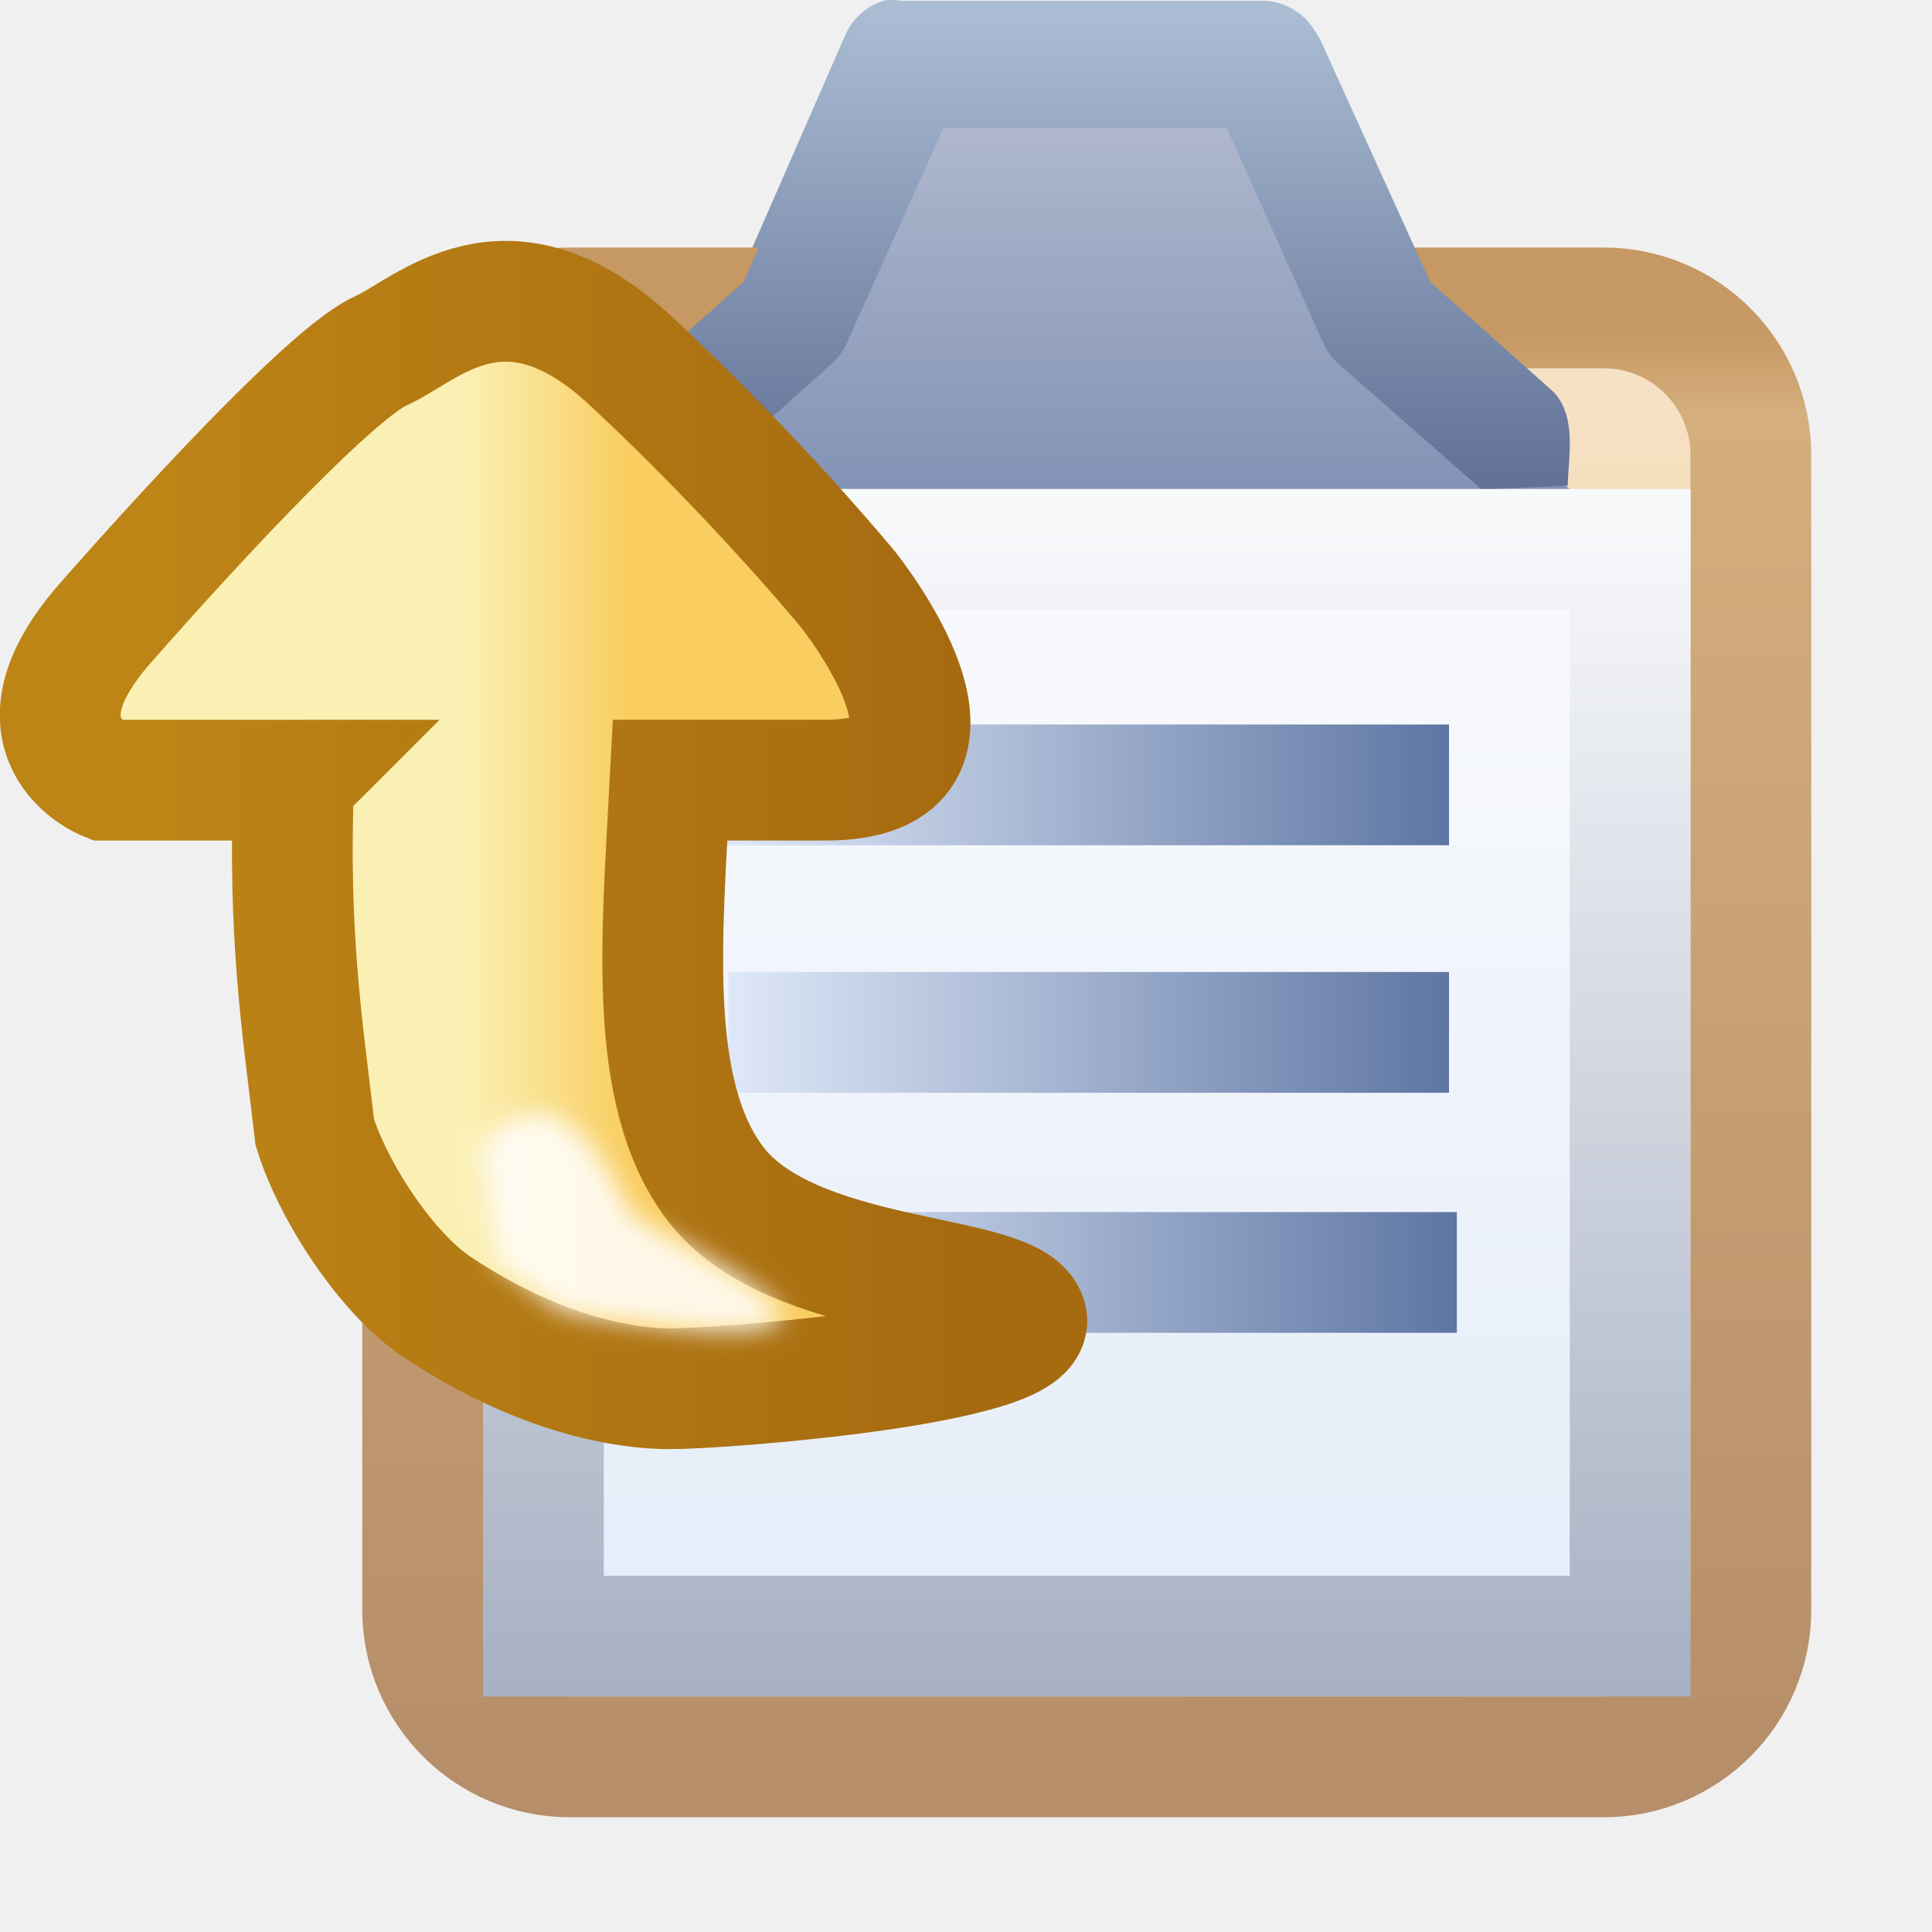
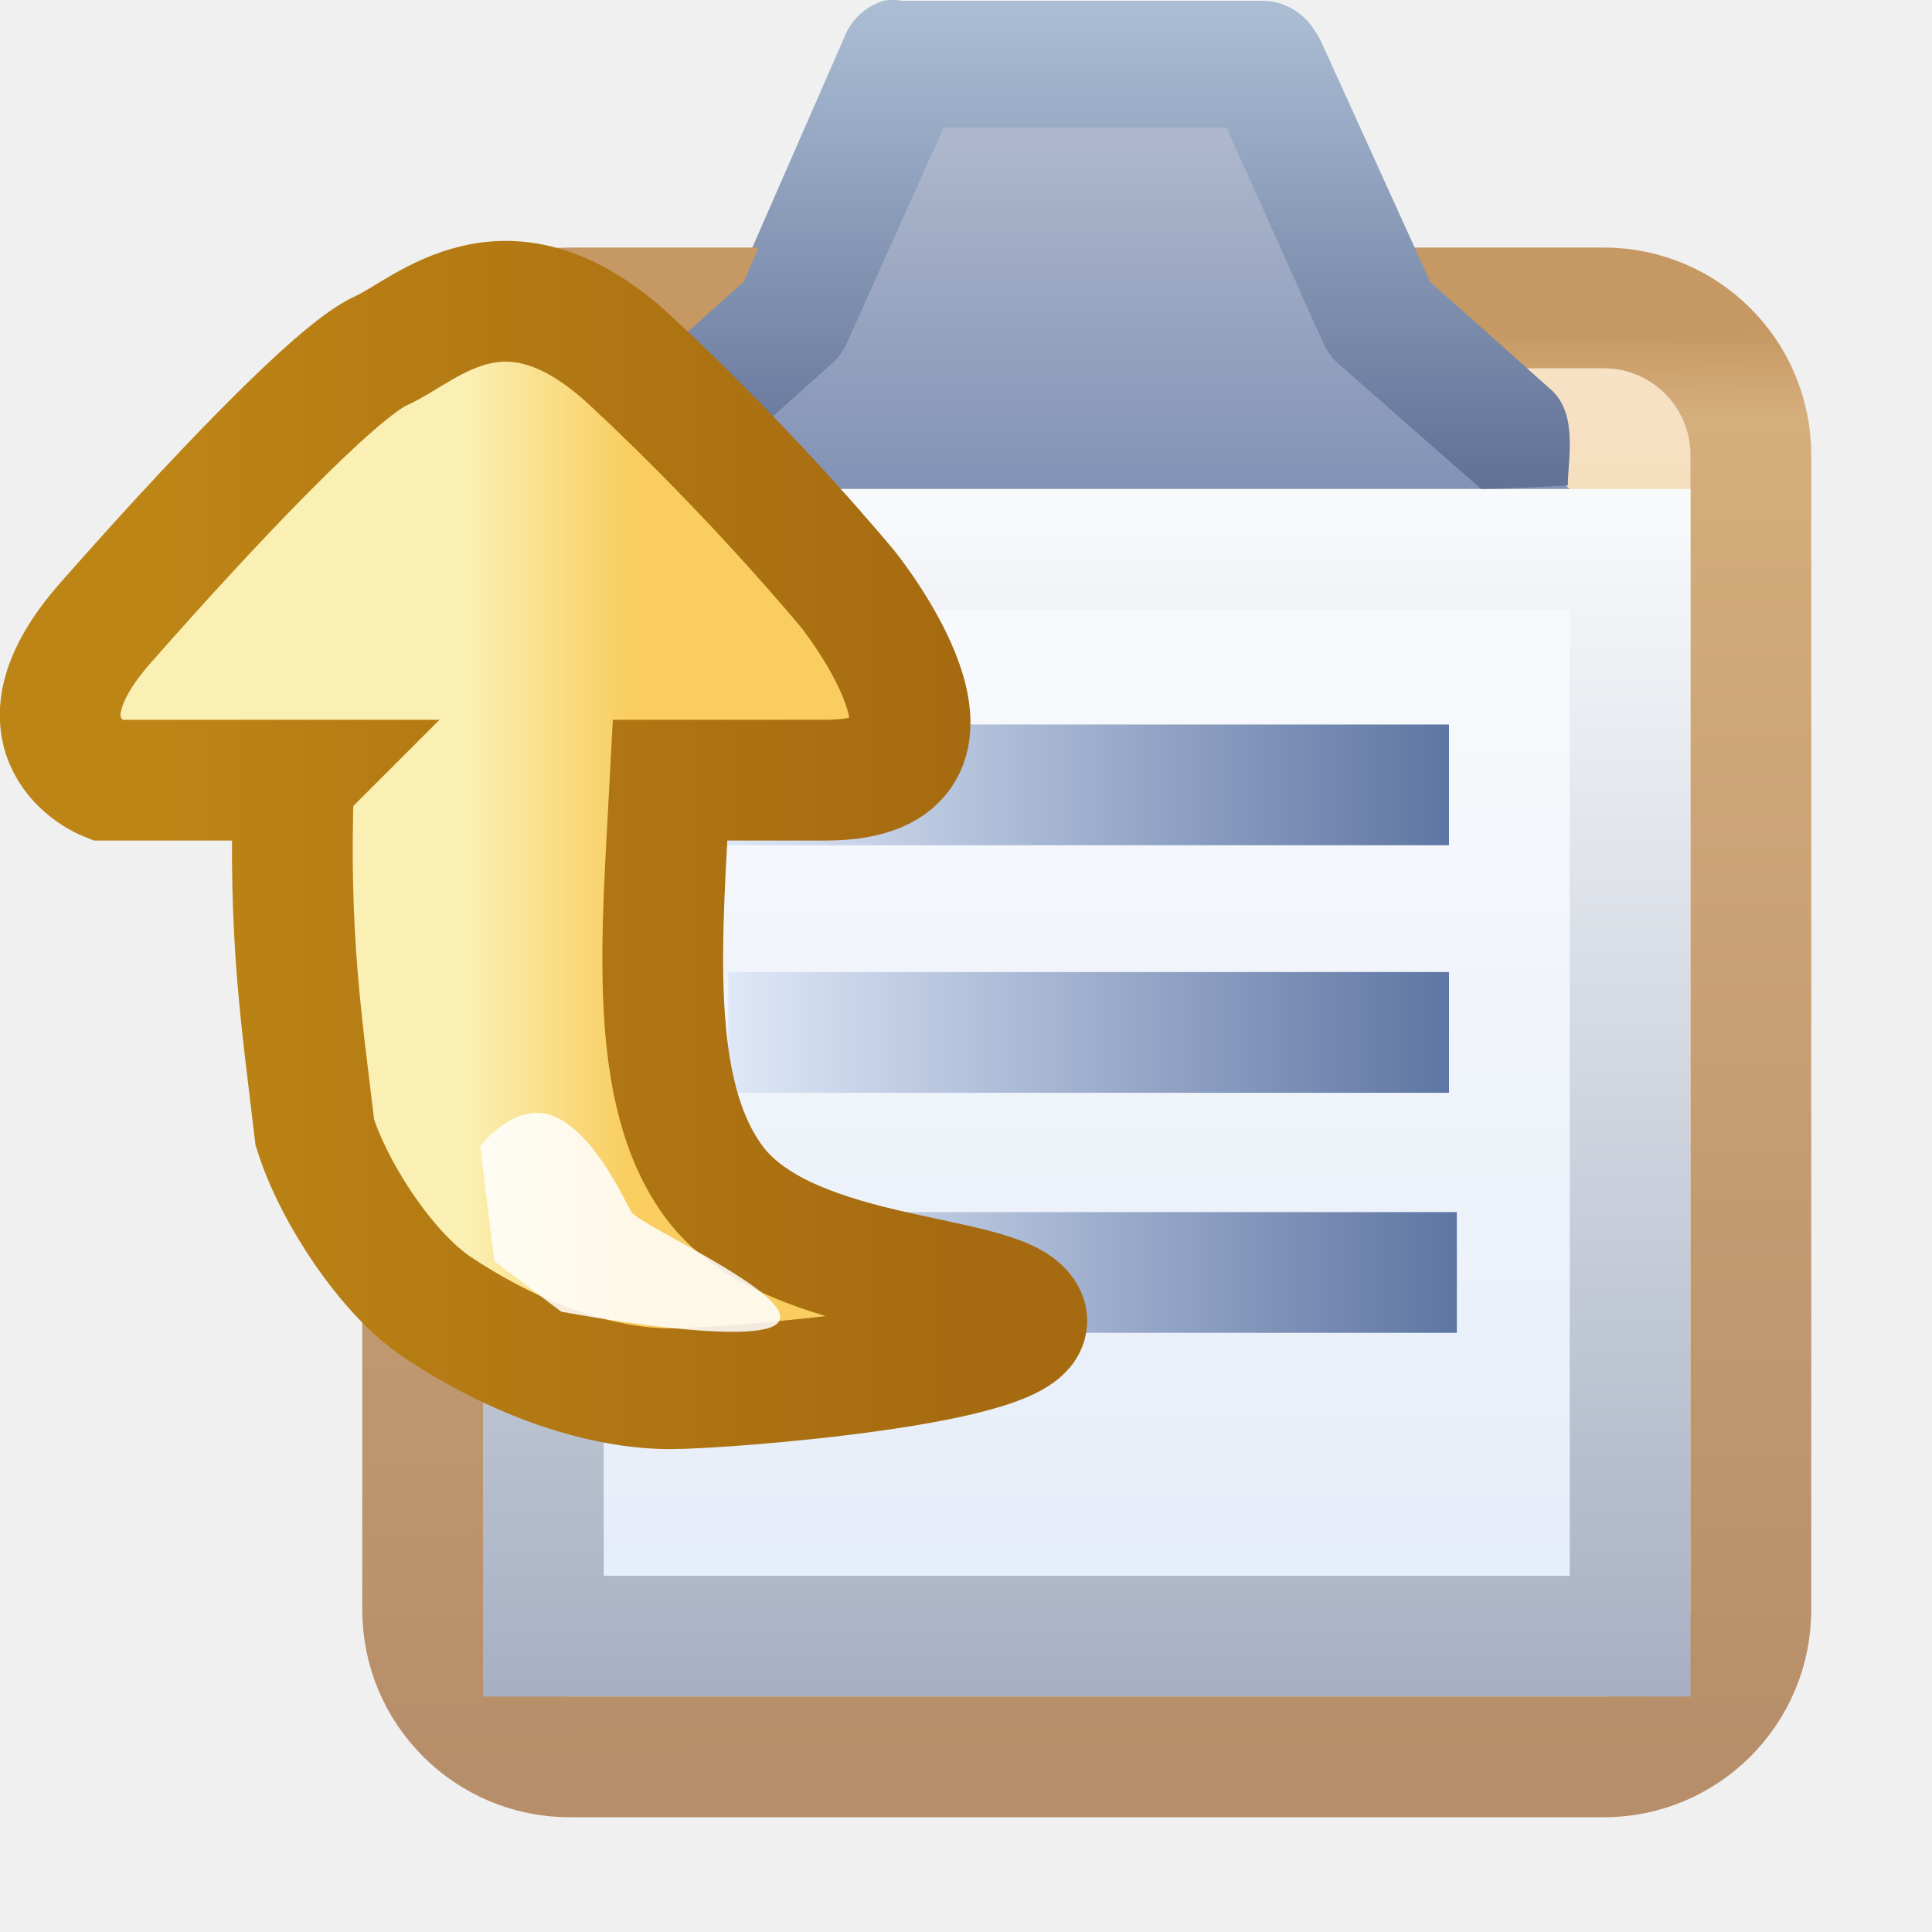
<svg xmlns="http://www.w3.org/2000/svg" xmlns:xlink="http://www.w3.org/1999/xlink" width="16" height="16" viewBox="0 0 16 16" id="svg2" version="1.1">
  <defs id="defs4">
    <linearGradient id="linearGradient6378">
      <stop style="stop-color:#dfe8f8;stop-opacity:1" offset="0" id="stop6374" />
      <stop style="stop-color:#5e76a3;stop-opacity:1" offset="1" id="stop6376" />
    </linearGradient>
    <linearGradient id="linearGradient7592-1">
      <stop style="stop-color:#bd8416;stop-opacity:1" offset="0" id="stop7594-6" />
      <stop style="stop-color:#a66b10;stop-opacity:1" offset="1" id="stop7596-9" />
    </linearGradient>
    <linearGradient id="linearGradient7584-5">
      <stop style="stop-color:#f9cd5f;stop-opacity:1" offset="0" id="stop7586-4" />
      <stop style="stop-color:#fbf0b4;stop-opacity:1" offset="1" id="stop7588-5" />
    </linearGradient>
-     <filter style="color-interpolation-filters:sRGB" id="filter5779" x="-0.132" width="1.264" y="-0.107" height="1.213">
-       <feGaussianBlur stdDeviation="0.076" id="feGaussianBlur5781" />
-     </filter>
    <linearGradient id="linearGradient983">
      <stop id="stop979" offset="0" style="stop-color:#f8f9fb;stop-opacity:1" />
      <stop id="stop981" offset="1" style="stop-color:#8794ad;stop-opacity:1" />
    </linearGradient>
    <linearGradient id="linearGradient4845">
      <stop id="stop4847" offset="0" style="stop-color:#afb8cd;stop-opacity:1;" />
      <stop id="stop4849" offset="1" style="stop-color:#8192b5;stop-opacity:1" />
    </linearGradient>
    <linearGradient id="linearGradient4837">
      <stop id="stop4839" offset="0" style="stop-color:#acbfd5;stop-opacity:1;" />
      <stop id="stop4841" offset="1" style="stop-color:#627297;stop-opacity:1" />
    </linearGradient>
    <linearGradient id="linearGradient4784">
      <stop id="stop4786" offset="0" style="stop-color:#b68e69;stop-opacity:1" />
      <stop style="stop-color:#d5ae7d;stop-opacity:1" offset="0.942" id="stop4792" />
      <stop id="stop4788" offset="1" style="stop-color:#c69863;stop-opacity:1" />
    </linearGradient>
    <linearGradient id="linearGradient4767">
      <stop id="stop4769" offset="0" style="stop-color:#f1c373;stop-opacity:1" />
      <stop id="stop4771" offset="1" style="stop-color:#f6e3c9;stop-opacity:1" />
    </linearGradient>
    <linearGradient gradientTransform="translate(21.96875,-0.00521732)" gradientUnits="userSpaceOnUse" y2="1040.278" x2="-11.376" y1="1036.296" x1="-11.376" id="linearGradient4843" xlink:href="#linearGradient4837" />
    <linearGradient gradientTransform="translate(21.96875,-0.00521732)" gradientUnits="userSpaceOnUse" y2="1040.391" x2="-12.922" y1="1037.323" x1="-12.922" id="linearGradient4851" xlink:href="#linearGradient4845" />
    <linearGradient xlink:href="#linearGradient4994-7" id="linearGradient5000-6" x1="9.895" y1="1039.153" x2="9.895" y2="1051.838" gradientUnits="userSpaceOnUse" gradientTransform="translate(-4,-2)" />
    <linearGradient xlink:href="#linearGradient4902" id="linearGradient4908" x1="10.545" y1="1038.578" x2="10.545" y2="1052.323" gradientUnits="userSpaceOnUse" gradientTransform="translate(-4,-2)" />
    <linearGradient xlink:href="#linearGradient4861" id="linearGradient4871" x1="7.007" y1="1047.857" x2="14" y2="1047.857" gradientUnits="userSpaceOnUse" gradientTransform="matrix(0.7229353,0,0,1,-13.97189,-4.125)" />
    <linearGradient xlink:href="#linearGradient4861" id="linearGradient4869" x1="7.007" y1="1045.857" x2="14" y2="1045.857" gradientUnits="userSpaceOnUse" gradientTransform="matrix(0.5754653,0,0,1,-12.93856,-4.125)" />
    <linearGradient xlink:href="#linearGradient4877" id="linearGradient4867" x1="7.007" y1="1043.857" x2="11" y2="1043.857" gradientUnits="userSpaceOnUse" gradientTransform="matrix(0.8257173,0,0,1,-14.69209,-4.125)" />
    <linearGradient id="linearGradient4861">
      <stop style="stop-color:#91a5c7;stop-opacity:1;" offset="0" id="stop4863" />
      <stop style="stop-color:#637aa7;stop-opacity:1" offset="1" id="stop4865" />
    </linearGradient>
    <linearGradient id="linearGradient4877">
      <stop id="stop4879" offset="0" style="stop-color:#91a5c7;stop-opacity:1;" />
      <stop id="stop4881" offset="1" style="stop-color:#5e76a3;stop-opacity:1" />
    </linearGradient>
    <linearGradient id="linearGradient4902">
      <stop style="stop-color:#c7b571;stop-opacity:1;" offset="0" id="stop4904" />
      <stop style="stop-color:#9a9a8f;stop-opacity:1" offset="1" id="stop4906" />
    </linearGradient>
    <linearGradient id="linearGradient4994-7">
      <stop style="stop-color:#f9fafc;stop-opacity:1;" offset="0" id="stop4996-7" />
      <stop style="stop-color:#dce7f7;stop-opacity:1" offset="1" id="stop4998-4" />
    </linearGradient>
    <linearGradient xlink:href="#linearGradient983" id="linearGradient4908-9" x1="10.545" y1="1038.578" x2="10.545" y2="1052.323" gradientUnits="userSpaceOnUse" gradientTransform="matrix(0.9930975,0,0,0.993937,-0.9593359,8.307072)" />
    <linearGradient xlink:href="#linearGradient4994-7" id="linearGradient5000-6-7" x1="9.895" y1="1039.153" x2="9.895" y2="1051.838" gradientUnits="userSpaceOnUse" gradientTransform="translate(-1.028585,1.912383)" />
    <linearGradient gradientTransform="matrix(1,0,0,0.9977799,22.00077,2.345381)" gradientUnits="userSpaceOnUse" y2="1040.278" x2="-11.376" y1="1036.296" x1="-11.376" id="linearGradient4843-2" xlink:href="#linearGradient4837" />
    <linearGradient gradientTransform="translate(22.01562,0.06528268)" gradientUnits="userSpaceOnUse" y2="1040.391" x2="-12.922" y1="1037.323" x1="-12.922" id="linearGradient4851-7" xlink:href="#linearGradient4845" />
    <linearGradient gradientTransform="matrix(0.9951149,0,0,1.000547,21.93226,-0.5256402)" gradientUnits="userSpaceOnUse" y2="1038.866" x2="-12" y1="1050.995" x1="-12" id="linearGradient4774-3" xlink:href="#linearGradient4767" />
    <linearGradient gradientTransform="matrix(0.9951149,0,0,1.000547,21.93226,-0.5256402)" gradientUnits="userSpaceOnUse" y2="1039.084" x2="-17.344" y1="1050.945" x1="-17.312" id="linearGradient4790-5" xlink:href="#linearGradient4784" />
    <linearGradient xlink:href="#linearGradient7584-5" id="linearGradient6370" gradientUnits="userSpaceOnUse" gradientTransform="matrix(0,0.9444035,1.062521,0,-1101.954,1021.921)" x1="22.519" y1="1042.028" x2="22.519" y2="1040.735" />
    <linearGradient xlink:href="#linearGradient7592-1" id="linearGradient6372" gradientUnits="userSpaceOnUse" gradientTransform="matrix(0,0.9444035,1.062521,0,-1101.954,1021.921)" x1="24.929" y1="1038.366" x2="24.929" y2="1044.562" />
    <linearGradient xlink:href="#linearGradient6378" id="linearGradient6380" x1="8" y1="1044.912" x2="12" y2="1044.912" gradientUnits="userSpaceOnUse" gradientTransform="matrix(1.492188,0,0,1.492188,-5.90625,-514.2926)" />
    <linearGradient xlink:href="#linearGradient6378" id="linearGradient6380-8" x1="8" y1="1044.912" x2="12" y2="1044.912" gradientUnits="userSpaceOnUse" gradientTransform="matrix(1.5,0,0,1.5,-6,-524.5056)" />
    <linearGradient xlink:href="#linearGradient6378" id="linearGradient6380-8-1" x1="8" y1="1044.912" x2="12" y2="1044.912" gradientUnits="userSpaceOnUse" gradientTransform="matrix(1.5,0,0,1.5,-5.934835,-520.4683)" />
  </defs>
  <g id="layer1" transform="translate(0,-1036.362)">
    <path style="fill:url(#linearGradient4851);fill-opacity:1;stroke:none" d="m 4.984,1040.341 1.531,-1.367 0.938,-2.117 h 1.5 1.5 l 0.953,2.117 1.547,1.367" id="path4794" />
    <path style="color:#000000;font-style:normal;font-variant:normal;font-weight:normal;font-stretch:normal;font-size:medium;line-height:normal;font-family:Sans;text-indent:0;text-align:start;text-decoration:none;text-decoration-line:none;letter-spacing:normal;word-spacing:normal;text-transform:none;writing-mode:lr-tb;direction:ltr;baseline-shift:baseline;text-anchor:start;display:inline;overflow:visible;visibility:visible;fill:url(#linearGradient4843);fill-opacity:1;fill-rule:nonzero;stroke:none;stroke-width:1px;marker:none;enable-background:accumulate" d="m 7.313,1036.37 c -0.138,0.043 -0.256,0.148 -0.312,0.281 l -0.875,2 -0.966,0.863 c -0.219,0.219 -0.161,0.325 -0.191,0.838 0.205,0 0.485,0 0.747,-3e-4 l 1.129,-1.014 c 0.052,-0.043 0.094,-0.097 0.125,-0.156 l 0.812,-1.812 h 1.188 H 10.125 l 0.812,1.812 c 0.031,0.06 0.073,0.113 0.125,0.156 l 1.173,1.032 c 0.114,0 0.472,-0.02 0.716,-0.031 0,-0.213 0.083,-0.575 -0.124,-0.782 l -1.015,-0.907 -0.906,-2 c -0.08,-0.164 -0.255,-0.277 -0.438,-0.281 h -1.5 -1.5 c -0.052,-0.01 -0.105,-0.01 -0.156,0 z" id="path4794-5" />
    <g style="display:inline" id="layer1-3" transform="translate(3.158915,4.162388)">
      <path id="rect4001-3" d="M 1.497,1036.904 H 9.654 l 0.759,3.007 v 6.548 H 1.497 Z" style="display:inline;fill:url(#linearGradient5000-6);fill-opacity:1;stroke:none" />
      <path id="rect4001" d="m 1.497,1036.904 h 8.491 l 0.04,3.007 v 6.455 H 1.497 Z" style="fill:none;stroke:url(#linearGradient4908);stroke-width:1;stroke-linecap:butt;stroke-linejoin:miter;stroke-miterlimit:4;stroke-dashoffset:0;stroke-opacity:1" />
      <rect y="1039.227" x="-8.906" height="1.01" width="6.047" id="rect4001-1" style="display:inline;fill:url(#linearGradient4867);fill-opacity:1;stroke:none" transform="scale(-1,1)" />
      <rect y="1041.227" x="-8.906" height="1.01" width="6.024" id="rect4001-1-7" style="display:inline;fill:url(#linearGradient4869);fill-opacity:1;stroke:none" transform="scale(-1,1)" />
      <rect y="1043.227" x="-8.906" height="1.01" width="6.055" id="rect4001-1-7-4" style="display:inline;fill:url(#linearGradient4871);fill-opacity:1;stroke:none" transform="scale(-1,1)" />
    </g>
    <rect style="display:inline;fill:url(#linearGradient4774-3);fill-opacity:1;stroke:url(#linearGradient4790-5);stroke-width:1;stroke-linecap:butt;stroke-linejoin:miter;stroke-miterlimit:4;stroke-dasharray:none;stroke-dashoffset:0;stroke-opacity:1" id="rect3997-8" width="11" height="12" x="3.5" y="1038.912" rx="1.219" ry="1.219" />
    <path style="display:inline;fill:url(#linearGradient4851-7);fill-opacity:1;stroke:none" d="m 5.031,1040.412 1.531,-1.367 0.938,-2.117 h 1.5 H 10.5 l 0.953,2.117 L 13,1040.412" id="path4794-9" />
    <path style="color:#000000;font-style:normal;font-variant:normal;font-weight:normal;font-stretch:normal;font-size:medium;line-height:normal;font-family:Sans;text-indent:0;text-align:start;text-decoration:none;text-decoration-line:none;letter-spacing:normal;word-spacing:normal;text-transform:none;writing-mode:lr-tb;direction:ltr;baseline-shift:baseline;text-anchor:start;display:inline;overflow:visible;visibility:visible;fill:url(#linearGradient4843-2);fill-opacity:1;fill-rule:nonzero;stroke:none;stroke-width:1px;marker:none;enable-background:accumulate" d="m 7.345,1036.42 c -0.138,0.043 -0.256,0.148 -0.312,0.281 l -0.875,1.996 -0.966,0.862 c -0.219,0.219 -0.161,0.325 -0.191,0.837 0.205,0 0.485,0 0.747,-3e-4 l 1.129,-1.012 c 0.052,-0.043 0.094,-0.097 0.125,-0.156 l 0.812,-1.808 h 1.188 1.156 l 0.812,1.808 c 0.031,0.06 0.073,0.113 0.125,0.156 l 1.173,1.03 c 0.114,0 0.472,-0.02 0.716,-0.031 0,-0.212 0.083,-0.574 -0.124,-0.78 l -1.015,-0.905 -0.906,-1.996 c -0.08,-0.164 -0.255,-0.276 -0.438,-0.281 h -1.5 -1.5 c -0.052,-0.01 -0.105,-0.01 -0.156,0 z" id="path4794-5-4" />
    <path id="rect4001-3-6" d="M 4.469,1040.816 H 13.281 l 0.103,3.007 v 6.548 H 4.469 Z" style="display:inline;fill:url(#linearGradient5000-6-7);fill-opacity:1;stroke:none" />
    <path id="rect4001-4" d="M 4.5,1040.912 H 13.5 v 9 H 4.5 Z" style="display:inline;fill:none;stroke:url(#linearGradient4908-9);stroke-width:1;stroke-linecap:butt;stroke-linejoin:miter;stroke-miterlimit:4;stroke-dashoffset:0;stroke-opacity:1" />
    <path style="display:inline;fill:none;stroke:url(#linearGradient6380);stroke-width:1px;stroke-linecap:butt;stroke-linejoin:miter;stroke-opacity:1" d="M 12,1044.912 H 6.031" id="path908-9" />
    <path style="display:inline;fill:none;stroke:url(#linearGradient6380-8);stroke-width:1px;stroke-linecap:butt;stroke-linejoin:miter;stroke-opacity:1" d="M 12,1042.862 H 6" id="path908-9-7" />
    <path style="display:inline;fill:none;stroke:url(#linearGradient6380-8-1);stroke-width:1px;stroke-linecap:butt;stroke-linejoin:miter;stroke-opacity:1" d="M 12.065,1046.9 H 6.065" id="path908-9-7-3" />
    <path id="path7582" d="M 2.433,1042.823 H 0.874 c 0,0 -0.845,-0.343 0,-1.303 0.845,-0.96 1.907,-2.087 2.283,-2.254 0.376,-0.167 1.033,-0.876 2.066,0.084 1.033,0.96 1.798,1.891 1.798,1.891 0,0 1.274,1.582 -0.182,1.582 H 5.55 c -0.067,1.29 -0.195,2.586 0.37,3.336 0.638,0.846 2.446,0.73 2.579,1.114 0.133,0.384 -2.484,0.59 -2.949,0.59 -0.465,0 -1.162,-0.165 -1.932,-0.678 -0.415,-0.277 -0.857,-0.951 -1.011,-1.446 -0.104,-0.89 -0.223,-1.614 -0.175,-2.915 z" style="display:inline;fill:url(#linearGradient6370);fill-opacity:1;stroke:url(#linearGradient6372);stroke-width:1;stroke-linecap:butt;stroke-linejoin:miter;stroke-miterlimit:4;stroke-dasharray:none;stroke-opacity:1" />
-     <path id="path7602-2-3" d="m 27.554,1041.882 -0.722,-0.081 c 0,0 -0.292,0.195 -0.189,0.421 0.103,0.226 0.515,0.394 0.6,0.439 0.085,0.045 0.521,0.945 0.692,0.839 0.172,-0.106 -0.064,-1.238 -0.064,-1.238 z" style="display:inline;opacity:0.857;fill:#ffffff;fill-opacity:1;stroke:none;stroke-width:0.983;filter:url(#filter5779)" transform="matrix(0,1.317026,1.454705,0,-1511.536,1010.518)" />
+     <path id="path7602-2-3" d="m 27.554,1041.882 -0.722,-0.081 c 0,0 -0.292,0.195 -0.189,0.421 0.103,0.226 0.515,0.394 0.6,0.439 0.085,0.045 0.521,0.945 0.692,0.839 0.172,-0.106 -0.064,-1.238 -0.064,-1.238 z" style="display:inline;opacity:0.857;fill:#ffffff;fill-opacity:1;stroke:none;stroke-width:0.983" transform="matrix(0,1.317026,1.454705,0,-1511.536,1010.518)" />
  </g>
</svg>
